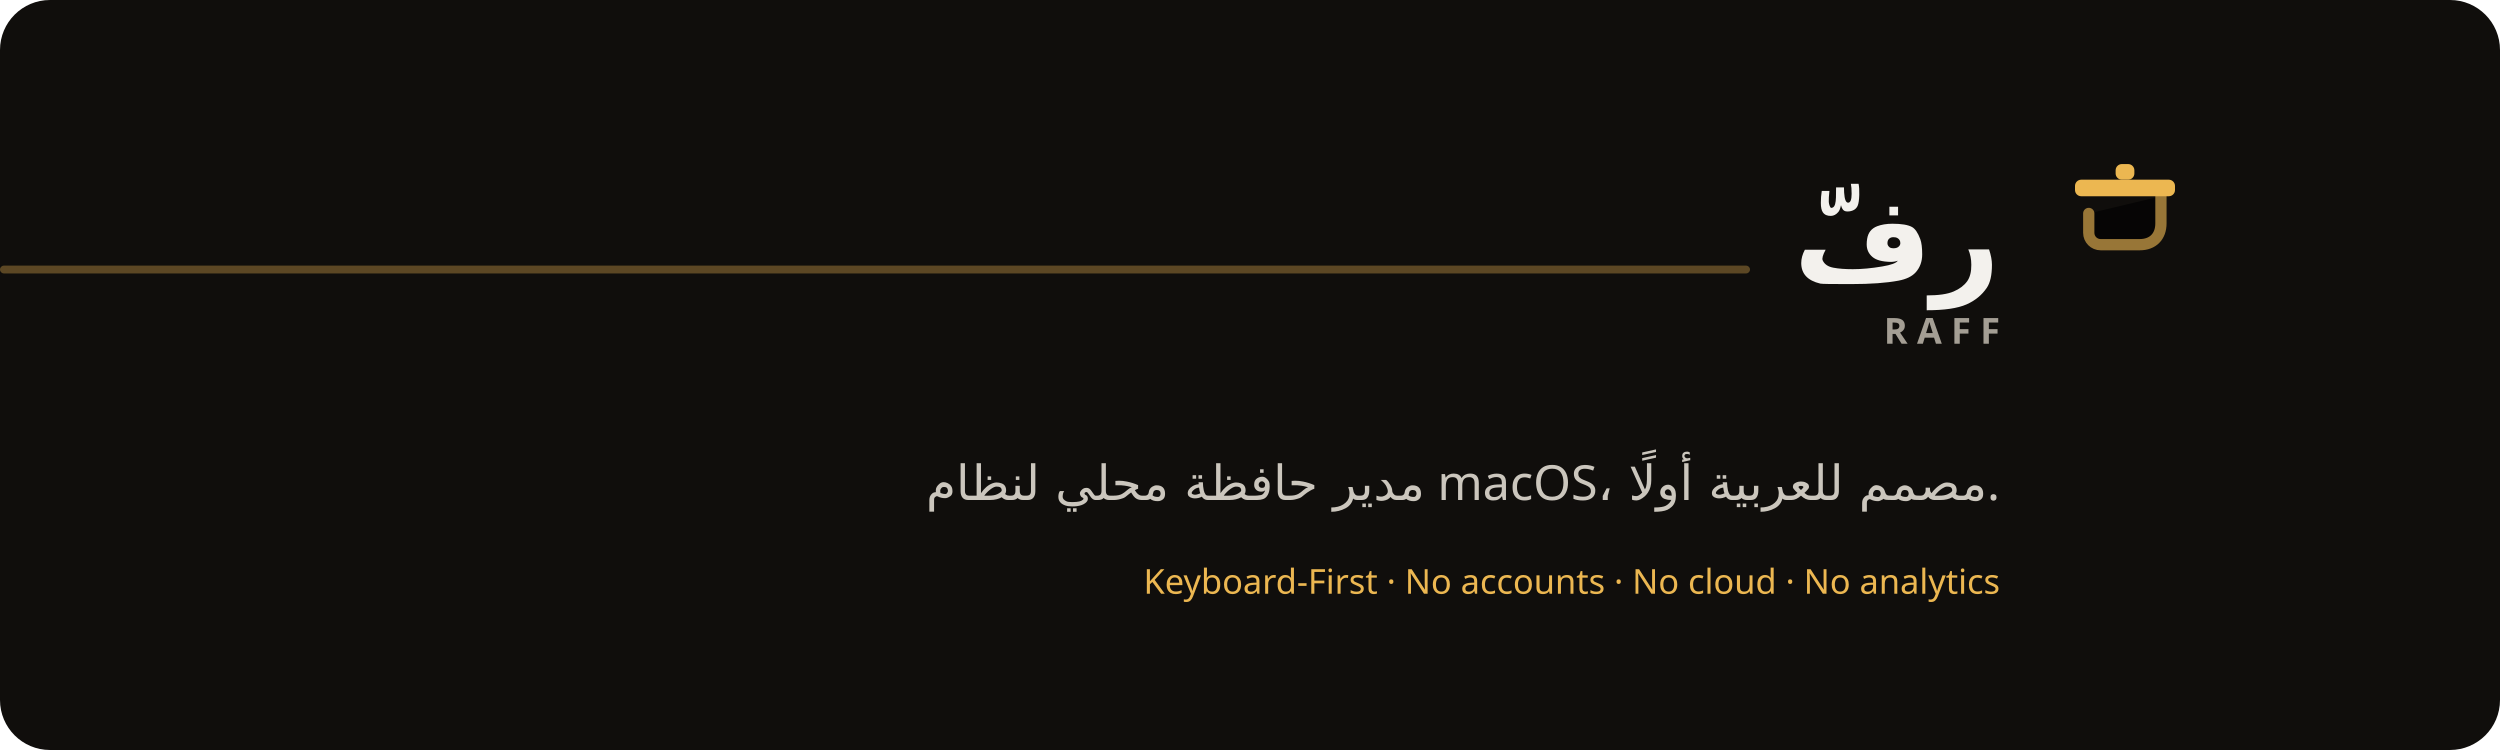
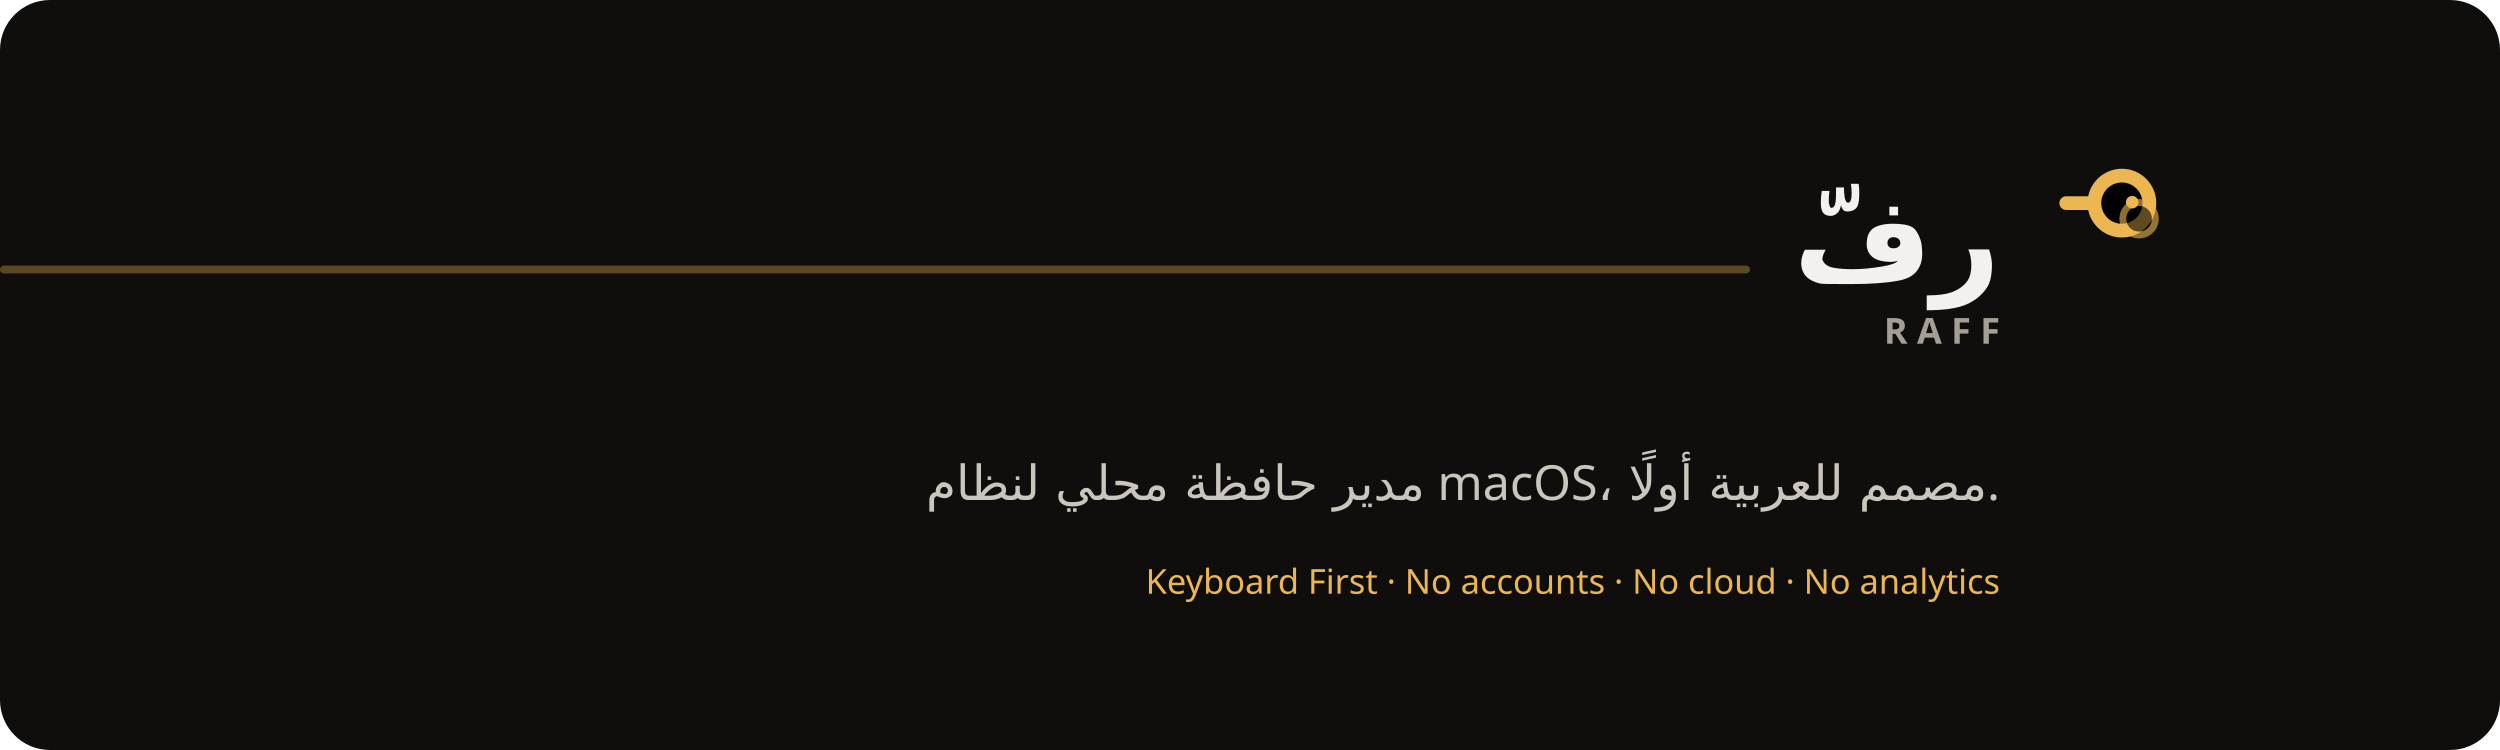
<svg xmlns="http://www.w3.org/2000/svg" width="1600" height="480" viewBox="0 0 1600 480">
  <rect width="1600" height="480" rx="32" fill="#100E0C" />
  <rect x="0" y="170" width="1120" height="5" rx="2.5" fill="#ECB751" opacity=".34" />
-   <g transform="translate(1320 96) scale(2)">
-     <path d="M6 9.5h28a2 2 0 0 1 2 2v1.3a2 2 0 0 1-2 2H6a2 2 0 0 1-2-2v-1.3a2 2 0 0 1 2-2Z" fill="#ECB751" />
-     <path d="M31.5 14.8v8.7c0 4.2-2.6 6.8-6.8 6.8H12.2a3.8 3.8 0 0 1-3.8-3.8v-6.2" stroke="#ECB751" stroke-width="3.6" stroke-linecap="round" stroke-linejoin="round" opacity=".62" />
-     <rect x="17" y="4.5" width="6" height="5" rx="2" fill="#ECB751" />
+   <g transform="translate(1310 90) scale(2)">
+     <rect x="4" y="17.8" width="14" height="4.4" rx="2.2" fill="#ECB751" />
+     <circle cx="24" cy="20" r="8.8" stroke="#ECB751" stroke-width="4.4" />
+     <circle cx="29.5" cy="25" r="5.2" stroke="#ECB751" stroke-width="2.2" opacity=".6" />
+     <circle cx="27.3" cy="19.7" r="2" fill="#ECB751" />
  </g>
  <text x="1280" y="180" text-anchor="end" fill="#F3F1ED" font-family="Almarai, sans-serif" font-size="76" font-weight="800">رفّ</text>
  <text x="1280" y="220" text-anchor="end" fill="#A49E94" font-family="Almarai, sans-serif" font-size="23" font-weight="700" letter-spacing="6">RAFF</text>
  <text x="1280" y="320" text-anchor="end" fill="#CBC6BD" font-family="Cairo, sans-serif" font-size="31">مدير حافظة محلي لنظام macOS، مصمم للعربية أولًا.</text>
-   <text x="1280" y="380" text-anchor="end" fill="#ECB751" font-family="Cairo, sans-serif" font-size="22">Keyboard‑First · No accounts · No cloud · No analytics</text>
+   <text x="1280" y="380" text-anchor="end" fill="#ECB751" font-family="Cairo, sans-serif" font-size="22">Keyboard First · No accounts · No cloud · No analytics</text>
</svg>
